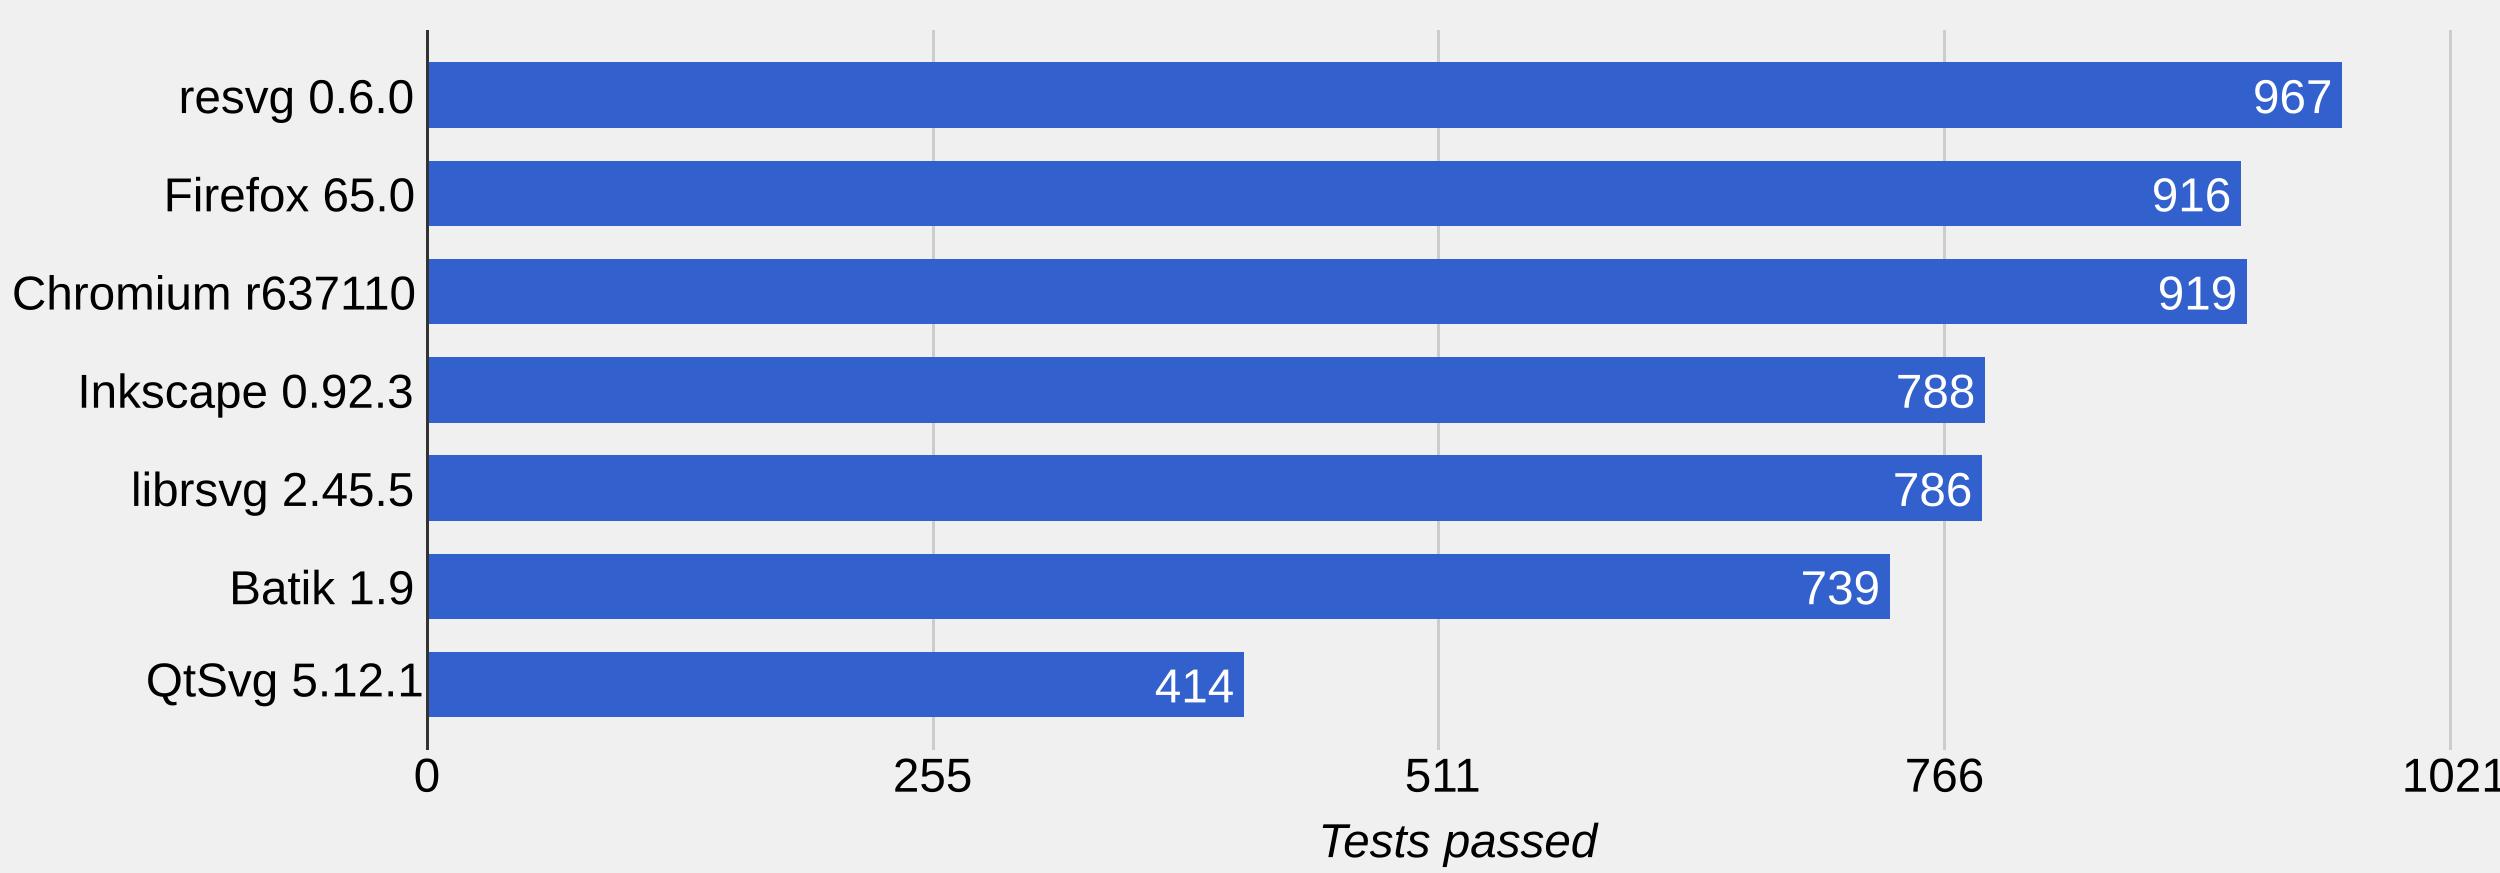
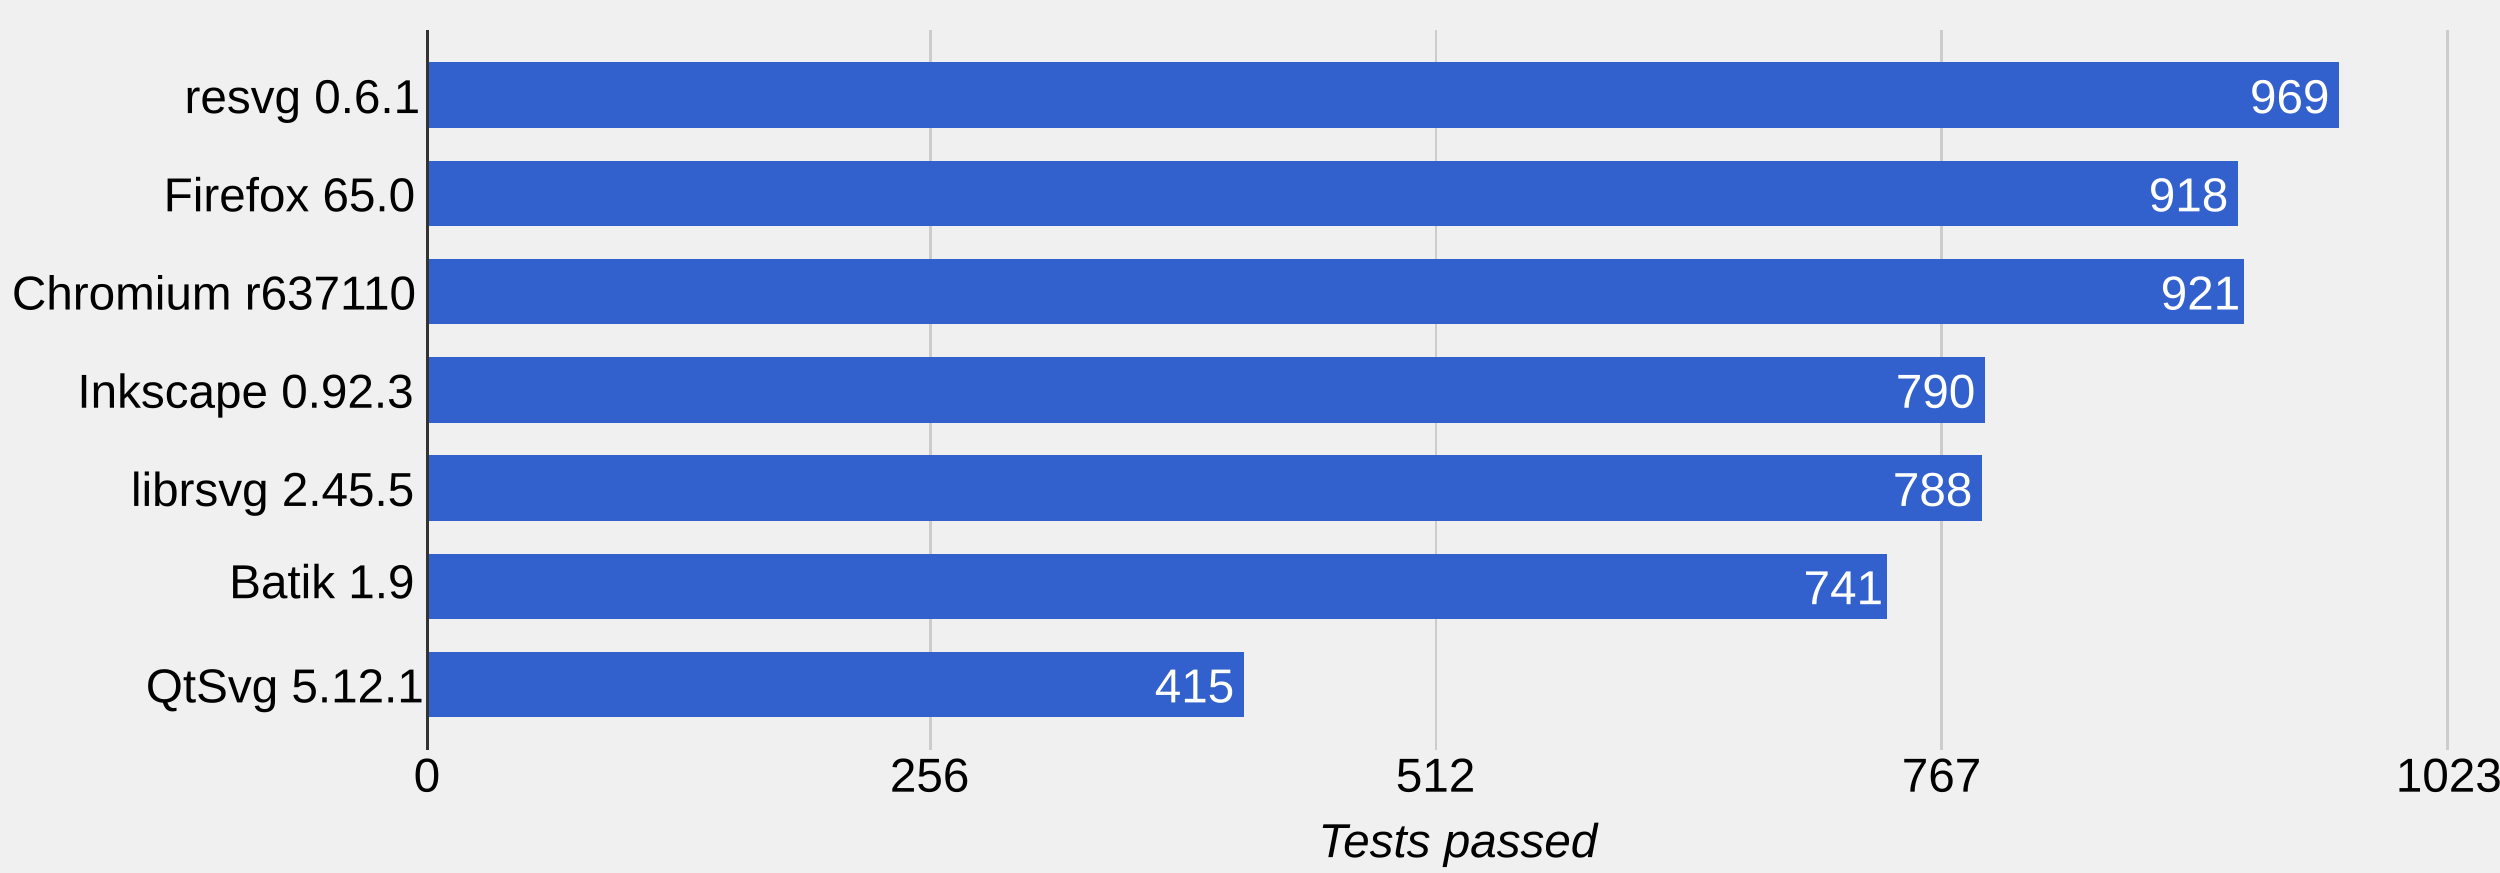
<svg xmlns="http://www.w3.org/2000/svg" height="293" shape-rendering="crispEdges" width="840">
-   <text font-family="Arial" font-size="16" x="60" y="38">resvg 0.6.0</text>
+   <text font-family="Arial" font-size="16" x="62" y="38">resvg 0.6.1</text>
  <text font-family="Arial" font-size="16" x="55" y="71">Firefox 65.0</text>
  <text font-family="Arial" font-size="16" x="4" y="104">Chromium r637110</text>
  <text font-family="Arial" font-size="16" x="26" y="137">Inkscape 0.92.3</text>
  <text font-family="Arial" font-size="16" x="44" y="170">librsvg 2.45.5</text>
-   <text font-family="Arial" font-size="16" x="77" y="203">Batik 1.9</text>
-   <text font-family="Arial" font-size="16" x="49" y="234">QtSvg 5.12.1</text>
+   <text font-family="Arial" font-size="16" x="77" y="201">Batik 1.9</text>
+   <text font-family="Arial" font-size="16" x="49" y="236">QtSvg 5.12.1</text>
  <rect fill="#ccc" height="242" width="1" x="143" y="10" />
  <text fill="#000" font-family="Arial" font-size="16" x="139" y="266">0</text>
-   <rect fill="#ccc" height="242" width="1" x="313" y="10" />
-   <text fill="#000" font-family="Arial" font-size="16" x="300" y="266">255</text>
-   <rect fill="#ccc" height="242" width="1" x="483" y="10" />
-   <text fill="#000" font-family="Arial" font-size="16" x="472" y="266">511</text>
-   <rect fill="#ccc" height="242" width="1" x="653" y="10" />
-   <text fill="#000" font-family="Arial" font-size="16" x="640" y="266">766</text>
-   <rect fill="#ccc" height="242" width="1" x="823" y="10" />
-   <text fill="#000" font-family="Arial" font-size="16" x="807" y="266">1021</text>
-   <rect fill="#3260cd" height="22" width="644" x="143" y="21" />
-   <text fill="#fff" font-family="Arial" font-size="16" x="757" y="38">967</text>
-   <rect fill="#3260cd" height="22" width="610" x="143" y="54" />
-   <text fill="#fff" font-family="Arial" font-size="16" x="723" y="71">916</text>
-   <rect fill="#3260cd" height="22" width="612" x="143" y="87" />
-   <text fill="#fff" font-family="Arial" font-size="16" x="725" y="104">919</text>
+   <rect fill="#ccc" height="242" width="1" x="312" y="10" />
+   <text fill="#000" font-family="Arial" font-size="16" x="299" y="266">256</text>
+   <rect fill="#ccc" height="242" width="1" x="482" y="10" />
+   <text fill="#000" font-family="Arial" font-size="16" x="469" y="266">512</text>
+   <rect fill="#ccc" height="242" width="1" x="652" y="10" />
+   <text fill="#000" font-family="Arial" font-size="16" x="639" y="266">767</text>
+   <rect fill="#ccc" height="242" width="1" x="822" y="10" />
+   <text fill="#000" font-family="Arial" font-size="16" x="805" y="266">1023</text>
+   <rect fill="#3260cd" height="22" width="643" x="143" y="21" />
+   <text fill="#fff" font-family="Arial" font-size="16" x="756" y="38">969</text>
+   <rect fill="#3260cd" height="22" width="609" x="143" y="54" />
+   <text fill="#fff" font-family="Arial" font-size="16" x="722" y="71">918</text>
+   <rect fill="#3260cd" height="22" width="611" x="143" y="87" />
+   <text fill="#fff" font-family="Arial" font-size="16" x="726" y="104">921</text>
  <rect fill="#3260cd" height="22" width="524" x="143" y="120" />
-   <text fill="#fff" font-family="Arial" font-size="16" x="637" y="137">788</text>
+   <text fill="#fff" font-family="Arial" font-size="16" x="637" y="137">790</text>
  <rect fill="#3260cd" height="22" width="523" x="143" y="153" />
-   <text fill="#fff" font-family="Arial" font-size="16" x="636" y="170">786</text>
-   <rect fill="#3260cd" height="22" width="492" x="143" y="186" />
-   <text fill="#fff" font-family="Arial" font-size="16" x="605" y="203">739</text>
+   <text fill="#fff" font-family="Arial" font-size="16" x="636" y="170">788</text>
+   <rect fill="#3260cd" height="22" width="491" x="143" y="186" />
+   <text fill="#fff" font-family="Arial" font-size="16" x="606" y="203">741</text>
  <rect fill="#3260cd" height="22" width="275" x="143" y="219" />
-   <text fill="#fff" font-family="Arial" font-size="16" x="388" y="236">414</text>
+   <text fill="#fff" font-family="Arial" font-size="16" x="388" y="236">415</text>
  <rect fill="#333" height="242" width="1" x="143" y="10" />
  <text font-family="Arial" font-size="16" font-style="italic" x="443" y="288">Tests passed</text>
</svg>
